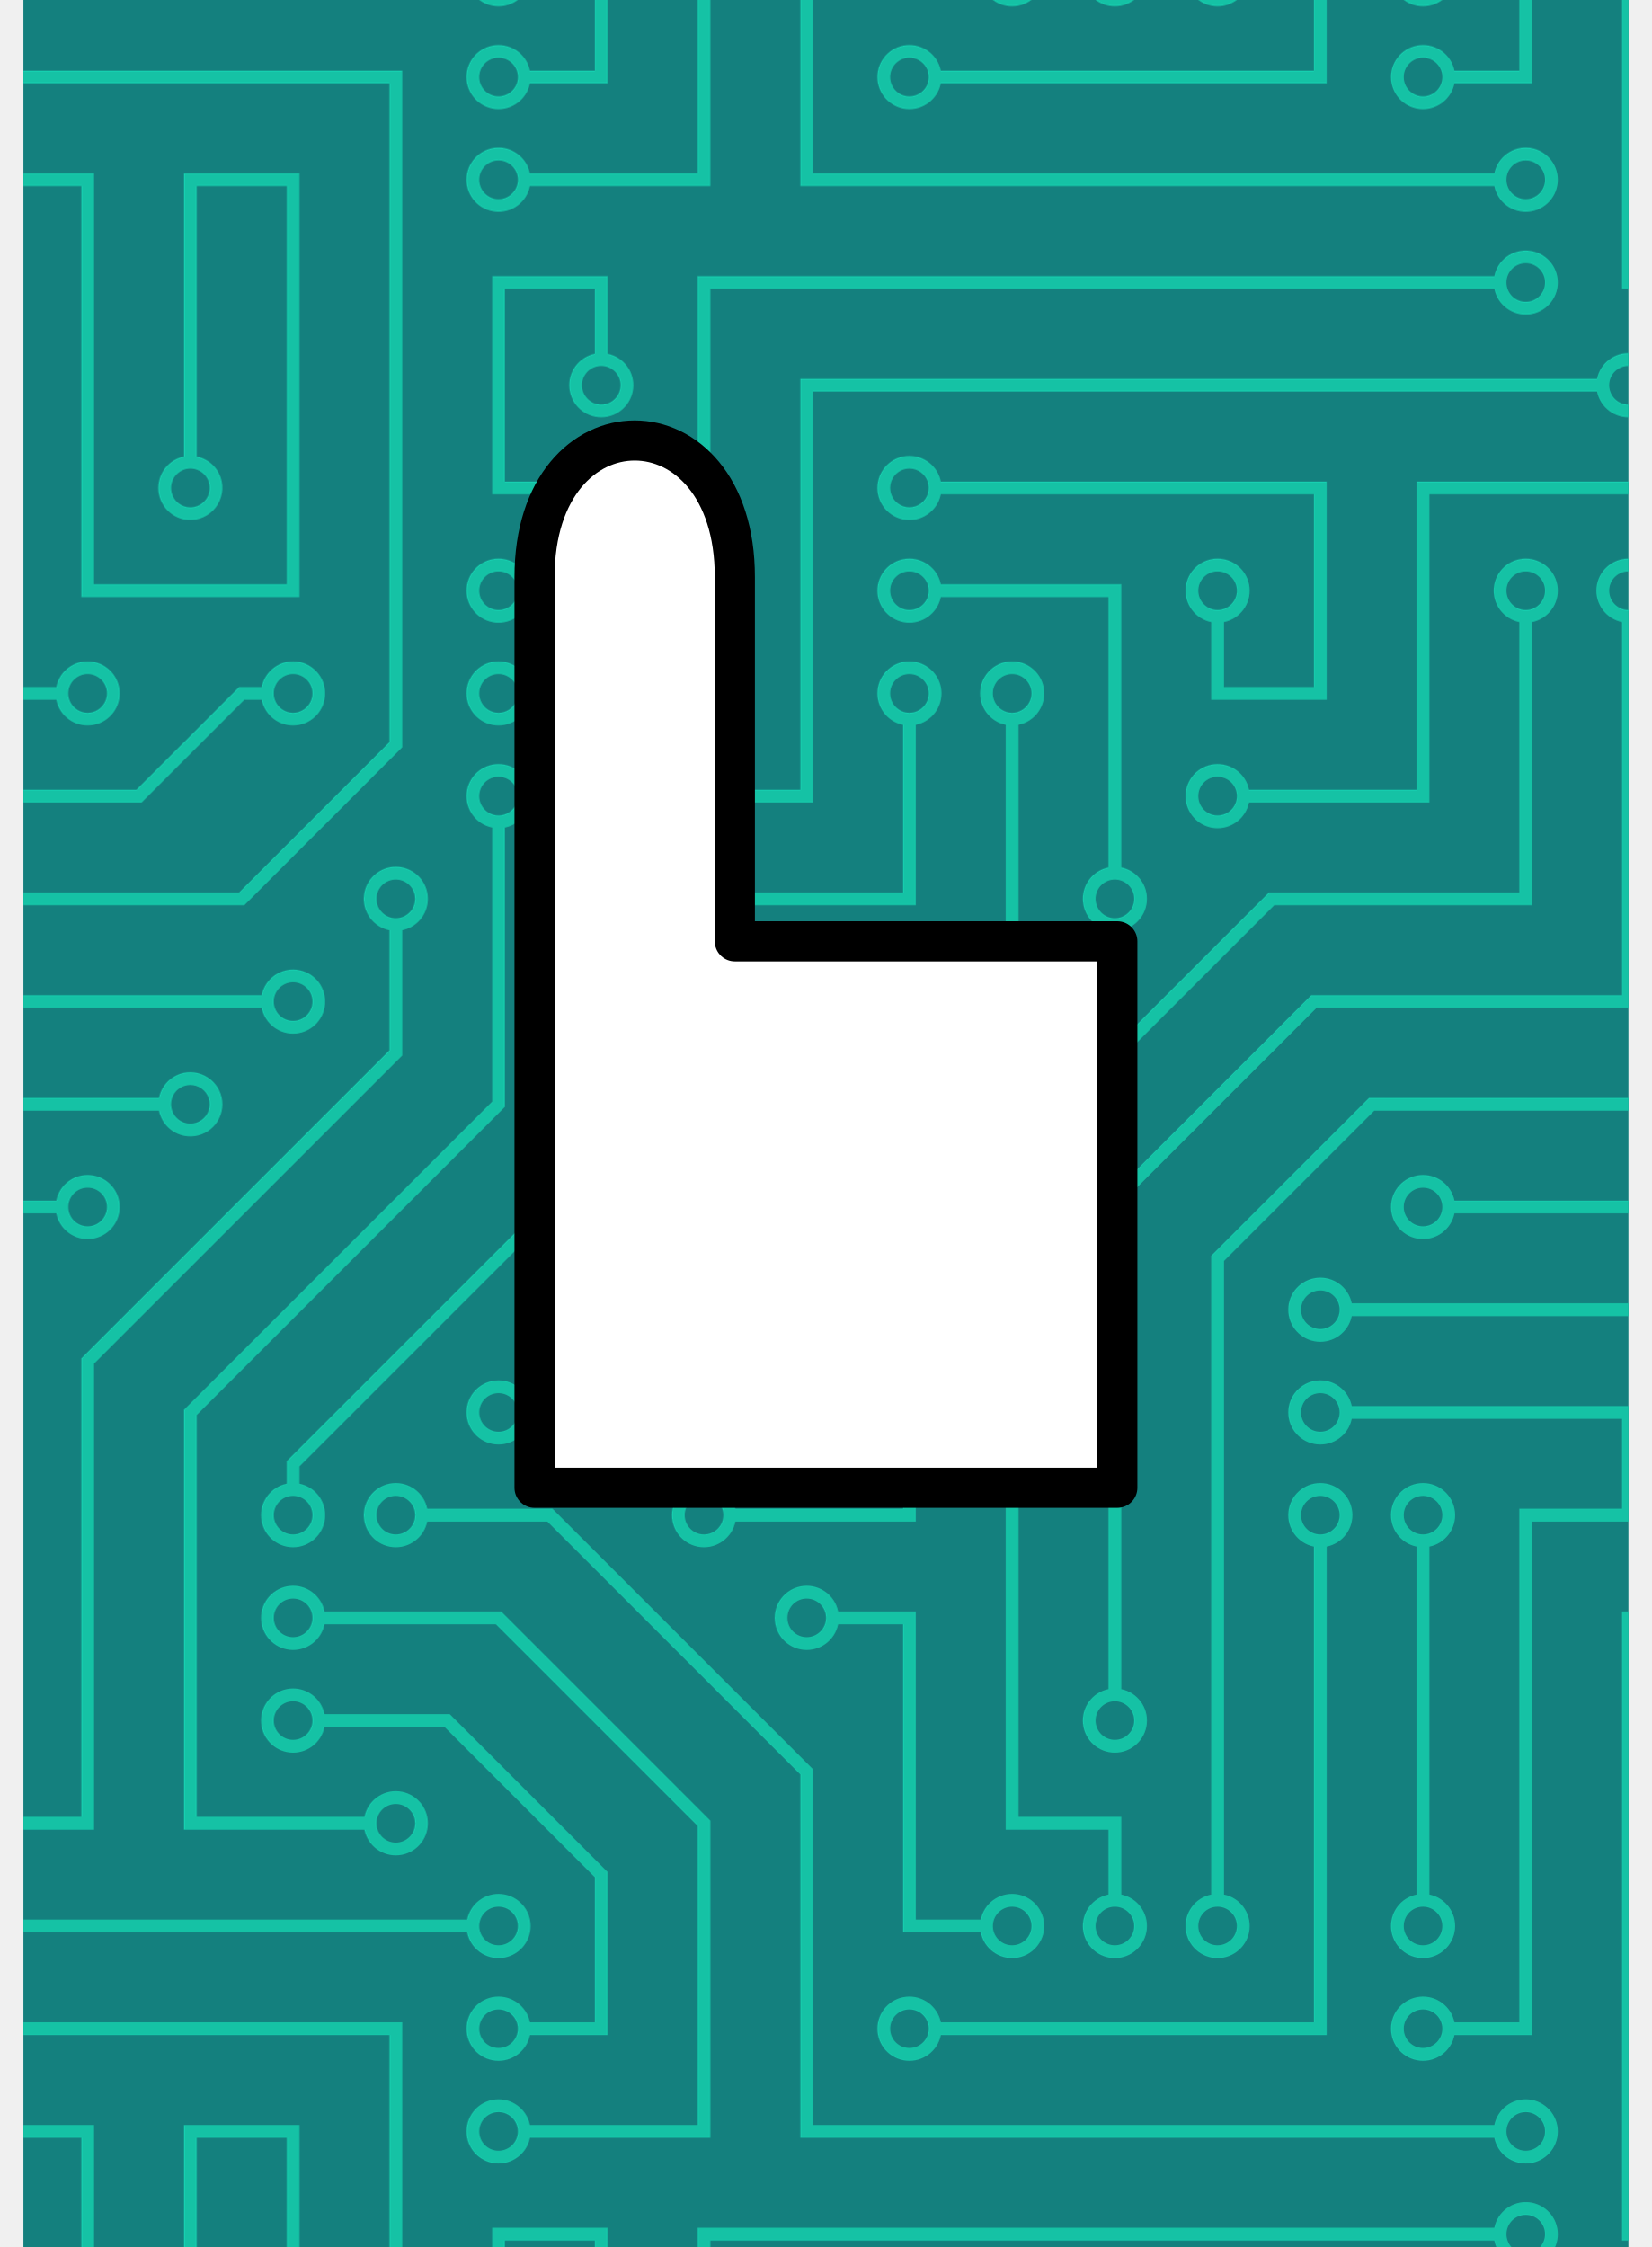
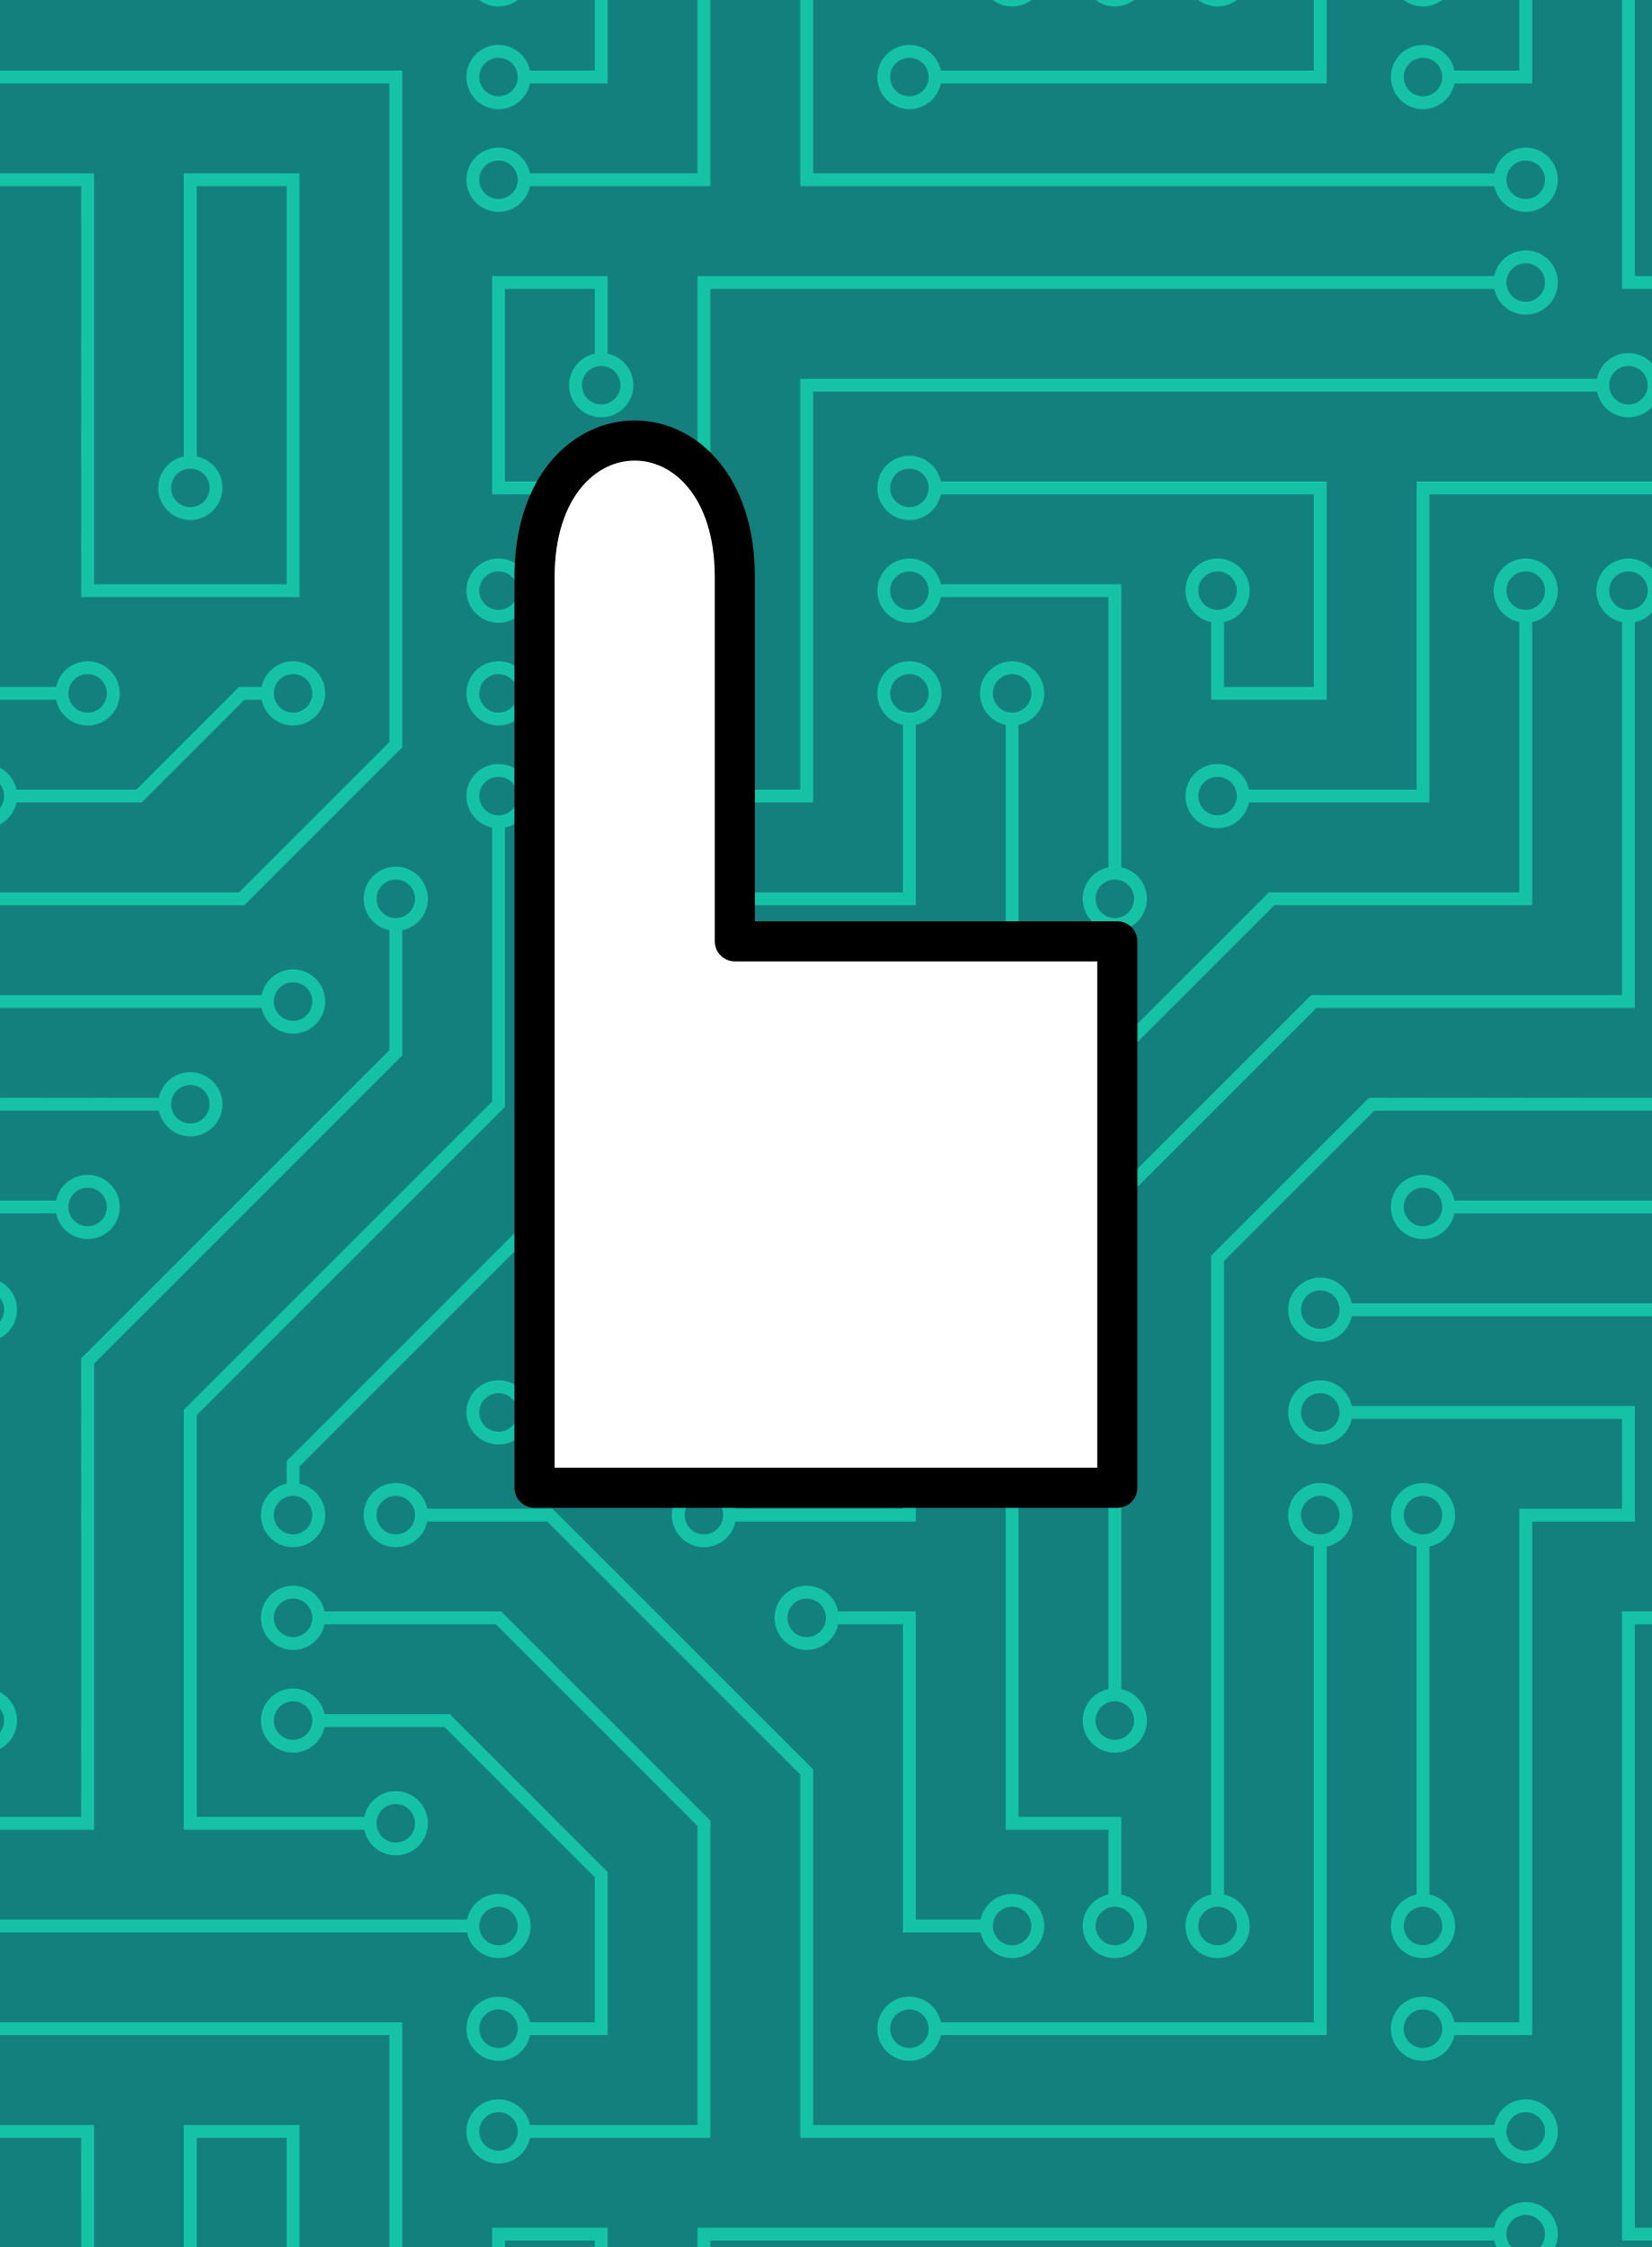
<svg xmlns="http://www.w3.org/2000/svg" width="816px" height="1110px" viewBox="-2.5 -7.5 25 35" version="1.1">
  <defs>
    <pattern id="pattern" x="0" y="0" width="304" height="304" patternUnits="userSpaceOnUse" patternTransform="scale(0.1 0.1)">
      <path fill="#15c2a5" d="M44.1 224a5 5 0 1 1 0 2H0v-2h44.1zm160 48a5 5 0 1 1 0 2H82v-2h122.1zm57.8-46a5 5 0 1 1 0-2H304v2h-42.1zm0 16a5 5 0 1 1 0-2H304v2h-42.1zm6.2-114a5 5 0 1 1 0 2h-86.2a5 5 0 1 1 0-2h86.2zm-256-48a5 5 0 1 1 0 2H0v-2h12.1zm185.8 34a5 5 0 1 1 0-2h86.2a5 5 0 1 1 0 2h-86.2zM258 12.1a5 5 0 1 1-2 0V0h2v12.1zm-64 208a5 5 0 1 1-2 0v-54.2a5 5 0 1 1 2 0v54.2zm48-198.2V80h62v2h-64V21.9a5 5 0 1 1 2 0zm16 16V64h46v2h-48V37.9a5 5 0 1 1 2 0zm-128 96V208h16v12.1a5 5 0 1 1-2 0V210h-16v-76.1a5 5 0 1 1 2 0zm-5.9-21.9a5 5 0 1 1 0 2H114v48H85.9a5 5 0 1 1 0-2H112v-48h12.1zm-6.2 130a5 5 0 1 1 0-2H176v-74.1a5 5 0 1 1 2 0V242h-60.1zm-16-64a5 5 0 1 1 0-2H114v48h10.1a5 5 0 1 1 0 2H112v-48h-10.1zM66 284.1a5 5 0 1 1-2 0V274H50v30h-2v-32h18v12.1zM236.1 176a5 5 0 1 1 0 2H226v94h48v32h-2v-30h-48v-98h12.1zm25.8-30a5 5 0 1 1 0-2H274v44.1a5 5 0 1 1-2 0V146h-10.1zm-64 96a5 5 0 1 1 0-2H208v-80h16v-14h-42.1a5 5 0 1 1 0-2H226v18h-16v80h-12.1zm86.2-210a5 5 0 1 1 0 2H272V0h2v32h10.1zM98 101.9V146H53.9a5 5 0 1 1 0-2H96v-42.1a5 5 0 1 1 2 0zM53.9 34a5 5 0 1 1 0-2H80V0h2v34H53.9zm60.1 3.9V66H82v64H69.9a5 5 0 1 1 0-2H80V64h32V37.9a5 5 0 1 1 2 0zM101.9 82a5 5 0 1 1 0-2H128V37.9a5 5 0 1 1 2 0V82h-28.1zm16-64a5 5 0 1 1 0-2H146v44.1a5 5 0 1 1-2 0V18h-26.1zm102.2 270a5 5 0 1 1 0 2H98v14h-2v-16h124.1zM242 149.9V160h16v34h-16v62h48v48h-2v-46h-48v-66h16v-30h-16v-12.1a5 5 0 1 1 2 0zM53.9 18a5 5 0 1 1 0-2H64V2H48V0h18v18H53.9zm112 32a5 5 0 1 1 0-2H192V0h50v2h-48v48h-28.1zm-48-48a5 5 0 0 1-9.8-2h2.07a3 3 0 1 0 5.66 0H178v34h-18V21.9a5 5 0 1 1 2 0V32h14V2h-58.1zm0 96a5 5 0 1 1 0-2H137l32-32h39V21.9a5 5 0 1 1 2 0V66h-40.17l-32 32H117.9zm28.1 90.1a5 5 0 1 1-2 0v-76.51L175.59 80H224V21.9a5 5 0 1 1 2 0V82h-49.59L146 112.41v75.69zm16 32a5 5 0 1 1-2 0v-99.51L184.59 96H300.1a5 5 0 0 1 3.9-3.9v2.07a3 3 0 0 0 0 5.66v2.07a5 5 0 0 1-3.9-3.9H185.41L162 121.41v98.69zm-144-64a5 5 0 1 1-2 0v-3.51l48-48V48h32V0h2v50H66v55.41l-48 48v2.69zM50 53.9v43.51l-48 48V208h26.1a5 5 0 1 1 0 2H0v-65.41l48-48V53.9a5 5 0 1 1 2 0zm-16 16V89.41l-34 34v-2.82l32-32V69.9a5 5 0 1 1 2 0zM12.1 32a5 5 0 1 1 0 2H9.41L0 43.41V40.6L8.59 32h3.51zm265.8 18a5 5 0 1 1 0-2h18.69l7.41-7.41v2.82L297.41 50H277.9zm-16 160a5 5 0 1 1 0-2H288v-71.41l16-16v2.82l-14 14V210h-28.1zm-208 32a5 5 0 1 1 0-2H64v-22.59L40.59 194H21.9a5 5 0 1 1 0-2H41.41L66 216.59V242H53.9zm150.2 14a5 5 0 1 1 0 2H96v-56.6L56.6 162H37.9a5 5 0 1 1 0-2h19.5L98 200.6V256h106.1zm-150.2 2a5 5 0 1 1 0-2H80v-46.59L48.59 178H21.9a5 5 0 1 1 0-2H49.41L82 208.59V258H53.9zM34 39.8v1.61L9.41 66H0v-2h8.59L32 40.59V0h2v39.8zM2 300.1a5 5 0 0 1 3.9 3.9H3.83A3 3 0 0 0 0 302.17V256h18v48h-2v-46H2v42.1zM34 241v63h-2v-62H0v-2h34v1zM17 18H0v-2h16V0h2v18h-1zm273-2h14v2h-16V0h2v16zm-32 273v15h-2v-14h-14v14h-2v-16h18v1zM0 92.1A5.02 5.02 0 0 1 6 97a5 5 0 0 1-6 4.9v-2.07a3 3 0 1 0 0-5.66V92.1zM80 272h2v32h-2v-32zm37.9 32h-2.07a3 3 0 0 0-5.66 0h-2.07a5 5 0 0 1 9.8 0zM5.9 0A5.02 5.02 0 0 1 0 5.9V3.83A3 3 0 0 0 3.83 0H5.9zm294.2 0h2.07A3 3 0 0 0 304 3.83V5.9a5 5 0 0 1-3.9-5.9zm3.9 300.1v2.07a3 3 0 0 0-1.83 1.83h-2.07a5 5 0 0 1 3.9-3.9zM97 100a3 3 0 1 0 0-6 3 3 0 0 0 0 6zm0-16a3 3 0 1 0 0-6 3 3 0 0 0 0 6zm16 16a3 3 0 1 0 0-6 3 3 0 0 0 0 6zm16 16a3 3 0 1 0 0-6 3 3 0 0 0 0 6zm0 16a3 3 0 1 0 0-6 3 3 0 0 0 0 6zm-48 32a3 3 0 1 0 0-6 3 3 0 0 0 0 6zm16 16a3 3 0 1 0 0-6 3 3 0 0 0 0 6zm32 48a3 3 0 1 0 0-6 3 3 0 0 0 0 6zm-16 16a3 3 0 1 0 0-6 3 3 0 0 0 0 6zm32-16a3 3 0 1 0 0-6 3 3 0 0 0 0 6zm0-32a3 3 0 1 0 0-6 3 3 0 0 0 0 6zm16 32a3 3 0 1 0 0-6 3 3 0 0 0 0 6zm32 16a3 3 0 1 0 0-6 3 3 0 0 0 0 6zm0-16a3 3 0 1 0 0-6 3 3 0 0 0 0 6zm-16-64a3 3 0 1 0 0-6 3 3 0 0 0 0 6zm16 0a3 3 0 1 0 0-6 3 3 0 0 0 0 6zm16 96a3 3 0 1 0 0-6 3 3 0 0 0 0 6zm0 16a3 3 0 1 0 0-6 3 3 0 0 0 0 6zm16 16a3 3 0 1 0 0-6 3 3 0 0 0 0 6zm16-144a3 3 0 1 0 0-6 3 3 0 0 0 0 6zm0 32a3 3 0 1 0 0-6 3 3 0 0 0 0 6zm16-32a3 3 0 1 0 0-6 3 3 0 0 0 0 6zm16-16a3 3 0 1 0 0-6 3 3 0 0 0 0 6zm-96 0a3 3 0 1 0 0-6 3 3 0 0 0 0 6zm0 16a3 3 0 1 0 0-6 3 3 0 0 0 0 6zm16-32a3 3 0 1 0 0-6 3 3 0 0 0 0 6zm96 0a3 3 0 1 0 0-6 3 3 0 0 0 0 6zm-16-64a3 3 0 1 0 0-6 3 3 0 0 0 0 6zm16-16a3 3 0 1 0 0-6 3 3 0 0 0 0 6zm-32 0a3 3 0 1 0 0-6 3 3 0 0 0 0 6zm0-16a3 3 0 1 0 0-6 3 3 0 0 0 0 6zm-16 0a3 3 0 1 0 0-6 3 3 0 0 0 0 6zm-16 0a3 3 0 1 0 0-6 3 3 0 0 0 0 6zm-16 0a3 3 0 1 0 0-6 3 3 0 0 0 0 6zM49 36a3 3 0 1 0 0-6 3 3 0 0 0 0 6zm-32 0a3 3 0 1 0 0-6 3 3 0 0 0 0 6zm32 16a3 3 0 1 0 0-6 3 3 0 0 0 0 6zM33 68a3 3 0 1 0 0-6 3 3 0 0 0 0 6zm16-48a3 3 0 1 0 0-6 3 3 0 0 0 0 6zm0 240a3 3 0 1 0 0-6 3 3 0 0 0 0 6zm16 32a3 3 0 1 0 0-6 3 3 0 0 0 0 6zm-16-64a3 3 0 1 0 0-6 3 3 0 0 0 0 6zm0 16a3 3 0 1 0 0-6 3 3 0 0 0 0 6zm-16-32a3 3 0 1 0 0-6 3 3 0 0 0 0 6zm80-176a3 3 0 1 0 0-6 3 3 0 0 0 0 6zm16 0a3 3 0 1 0 0-6 3 3 0 0 0 0 6zm-16-16a3 3 0 1 0 0-6 3 3 0 0 0 0 6zm32 48a3 3 0 1 0 0-6 3 3 0 0 0 0 6zm16-16a3 3 0 1 0 0-6 3 3 0 0 0 0 6zm0-32a3 3 0 1 0 0-6 3 3 0 0 0 0 6zm112 176a3 3 0 1 0 0-6 3 3 0 0 0 0 6zm-16 16a3 3 0 1 0 0-6 3 3 0 0 0 0 6zm0 16a3 3 0 1 0 0-6 3 3 0 0 0 0 6zm0 16a3 3 0 1 0 0-6 3 3 0 0 0 0 6zM17 180a3 3 0 1 0 0-6 3 3 0 0 0 0 6zm0 16a3 3 0 1 0 0-6 3 3 0 0 0 0 6zm0-32a3 3 0 1 0 0-6 3 3 0 0 0 0 6zm16 0a3 3 0 1 0 0-6 3 3 0 0 0 0 6zM17 84a3 3 0 1 0 0-6 3 3 0 0 0 0 6zm32 64a3 3 0 1 0 0-6 3 3 0 0 0 0 6zm16-16a3 3 0 1 0 0-6 3 3 0 0 0 0 6z" />
    </pattern>
  </defs>
-   <rect x="-2.5" y="-7.5" width="25" height="35" stroke="none" style="fill: #14807e" />
-   <rect x="-2.5" y="-7.5" width="25" height="35" stroke="none" stroke-width="5px" fill="url(#pattern)" />
+   <rect x="-3.5" y="-8.5" width="27" height="37" stroke="none" style="fill: #14807e" />
+   <rect x="-3.5" y="-8.5" width="27" height="37" stroke="none" stroke-width="5px" fill="url(#pattern)" />
  <g transform="translate(-2.5,-2.5)">
    <g transform="scale(1.25,1.25)">
      <path stroke-linejoin="round" stroke-width="0.5" fill="white" stroke="black" d="M 6.369 3.191 L 6.369 14.539 L 13.631 14.539 L 13.631 7.73 L 8.865 7.73 L 8.865 3.191 C 8.865 0.922 6.369 0.922 6.369 3.191 Z  " />
    </g>
  </g>
</svg>
